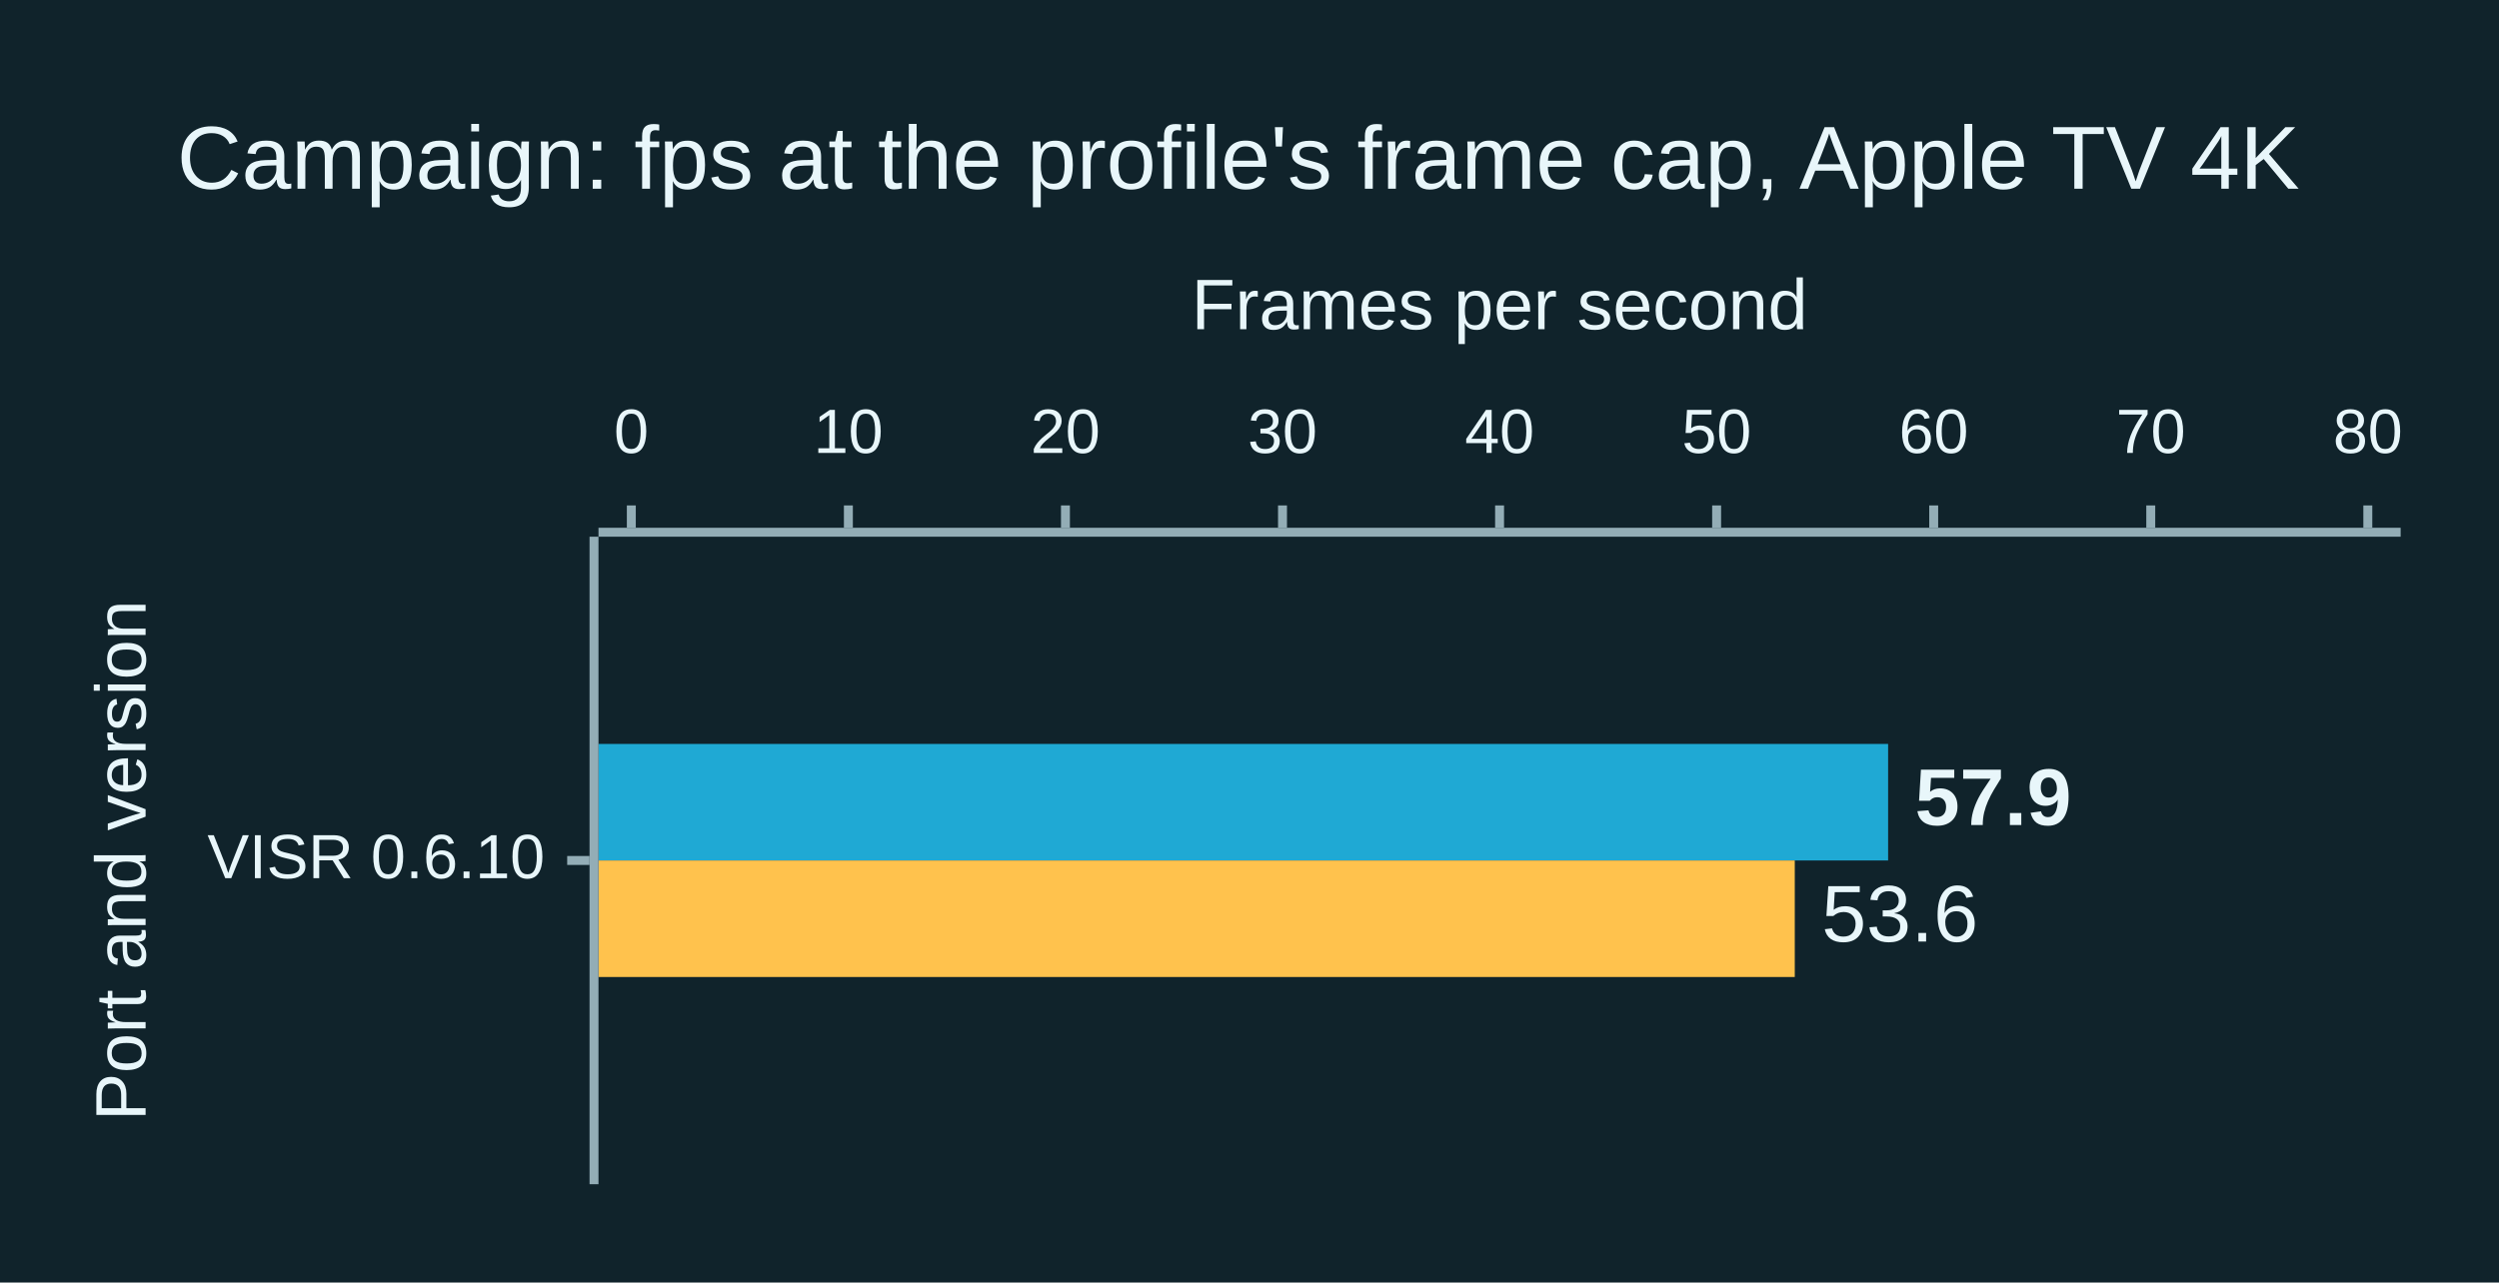
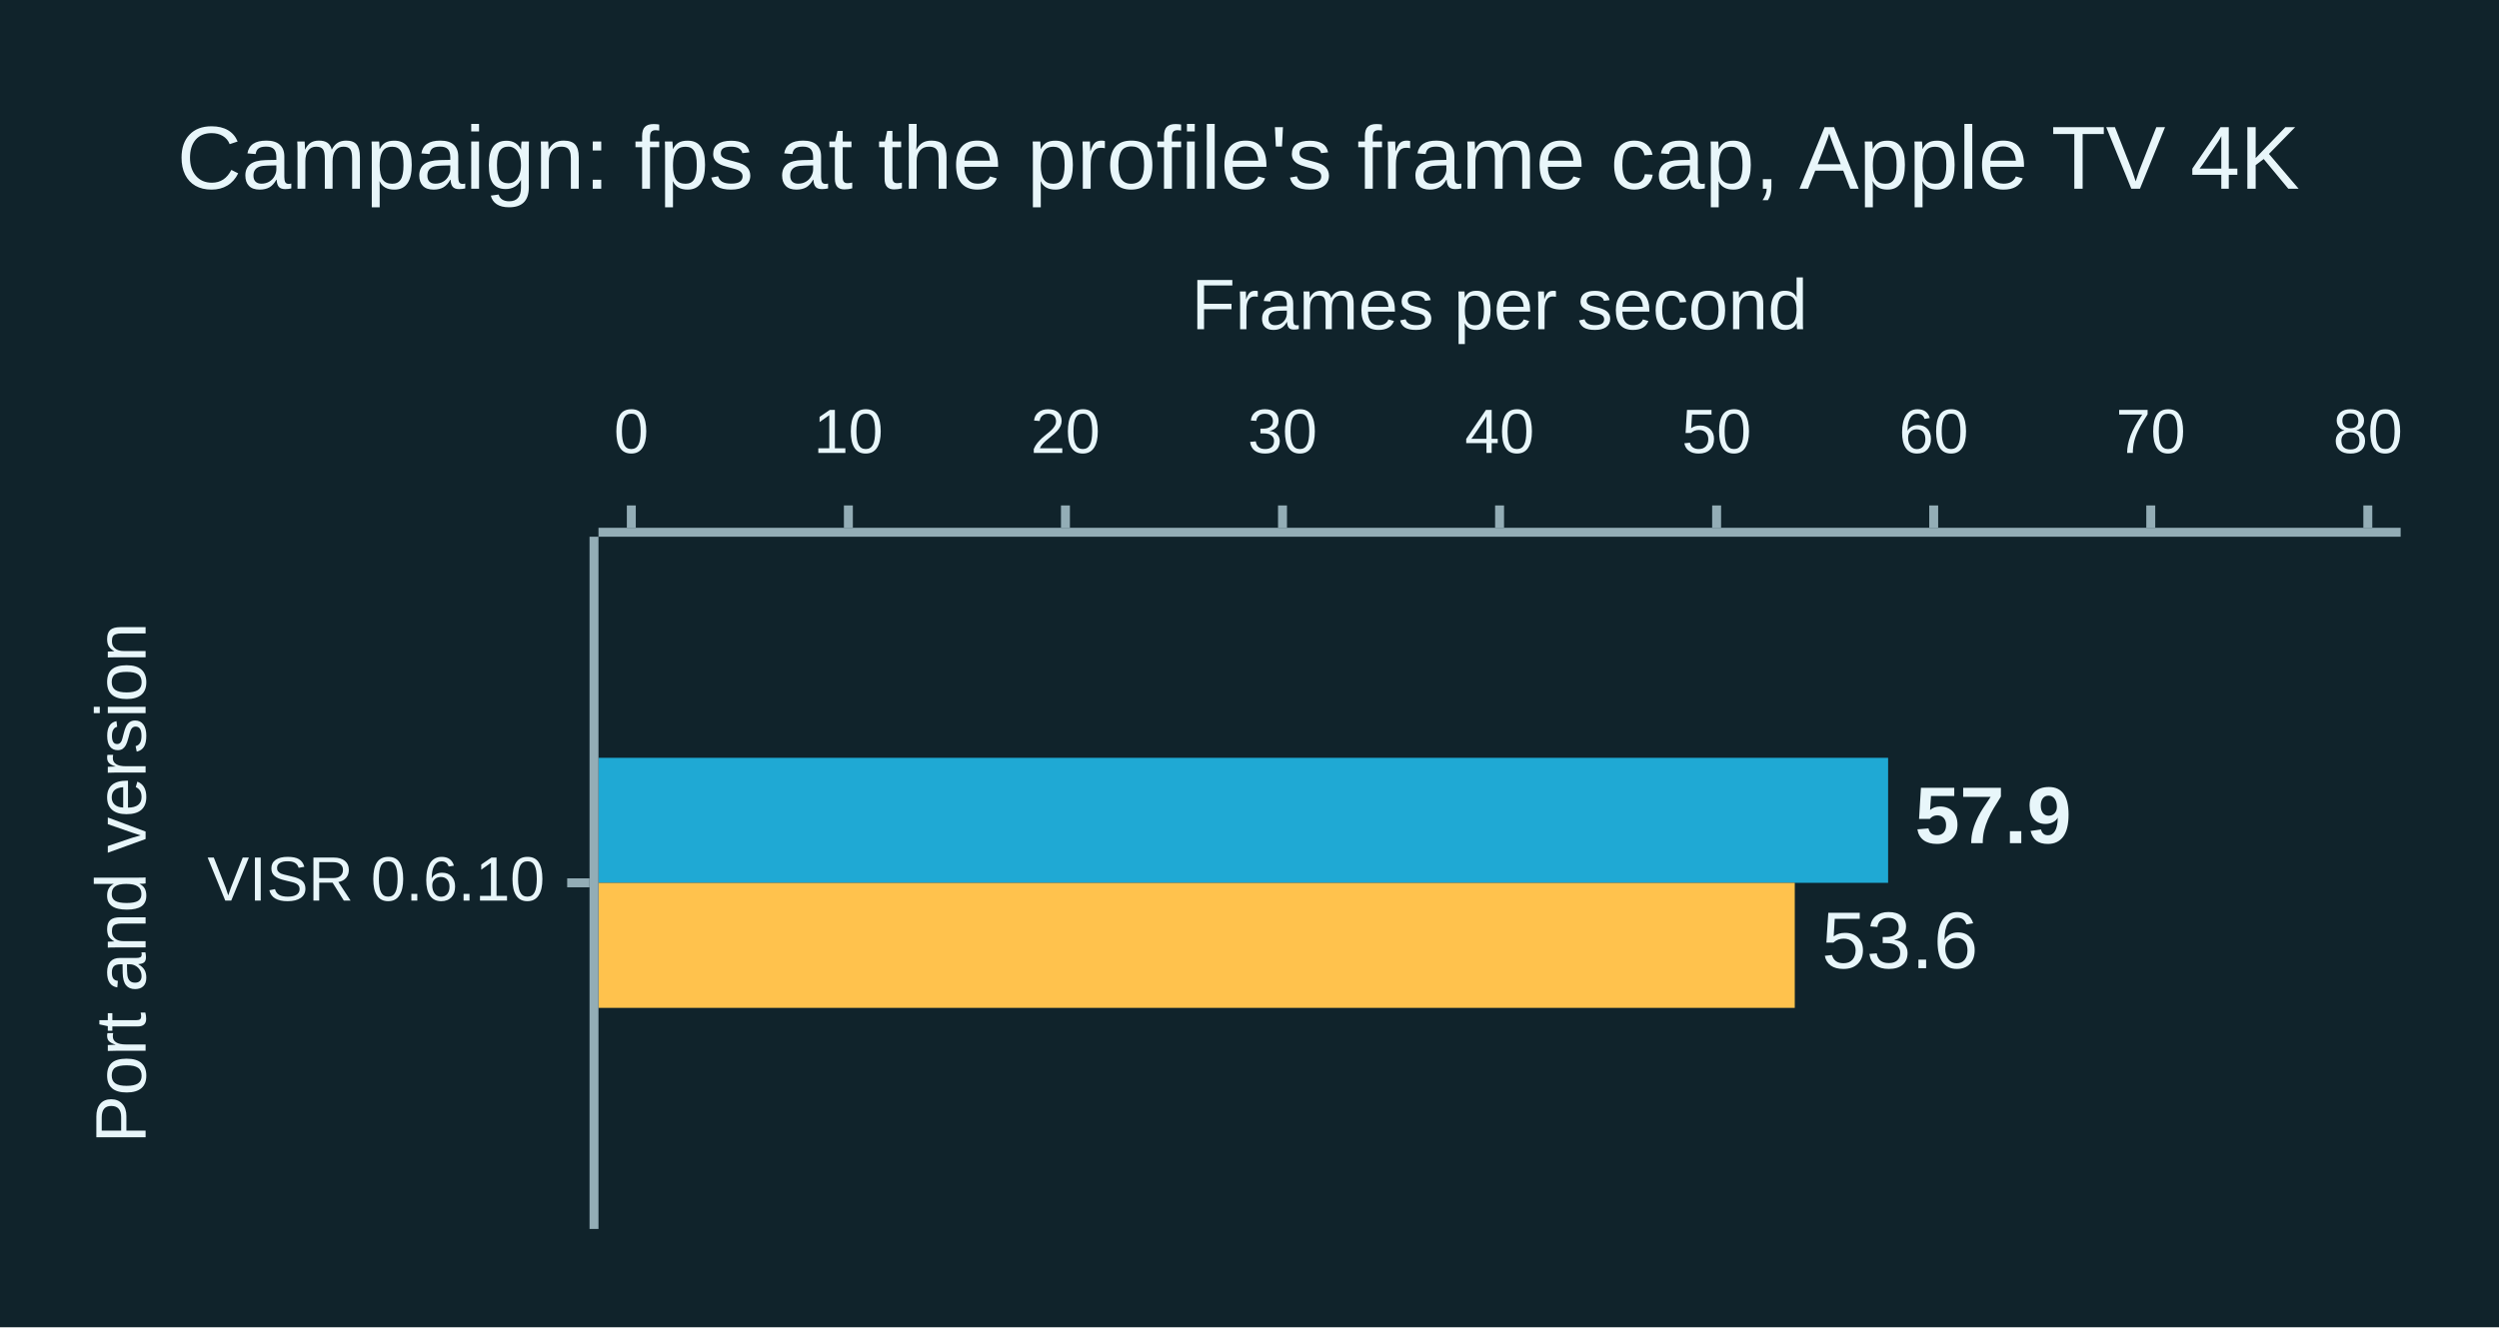
- <svg xmlns="http://www.w3.org/2000/svg" color="#e8f6fa" id="static" width="100%" style="max-width: 559px;" viewBox="-17 -15 559 287" role="graphics-document document" aria-roledescription="xychart">
+ <svg xmlns="http://www.w3.org/2000/svg" color="#e8f6fa" id="static" width="100%" style="max-width: 559px;" viewBox="-17 -15 559 297" role="graphics-document document" aria-roledescription="xychart">
  <style>#static{font-family:"trebuchet ms",verdana,arial,sans-serif;font-size:16px;fill:#333;}@keyframes edge-animation-frame{from{stroke-dashoffset:0;}}@keyframes dash{to{stroke-dashoffset:0;}}#static .edge-animation-slow{stroke-dasharray:9,5!important;stroke-dashoffset:900;animation:dash 50s linear infinite;stroke-linecap:round;}#static .edge-animation-fast{stroke-dasharray:9,5!important;stroke-dashoffset:900;animation:dash 20s linear infinite;stroke-linecap:round;}#static .error-icon{fill:hsl(220.588, 100%, 98.333%);}#static .error-text{fill:rgb(8.5, 5.75, 0);stroke:rgb(8.5, 5.75, 0);}#static .edge-thickness-normal{stroke-width:1px;}#static .edge-thickness-thick{stroke-width:3.5px;}#static .edge-pattern-solid{stroke-dasharray:0;}#static .edge-thickness-invisible{stroke-width:0;fill:none;}#static .edge-pattern-dashed{stroke-dasharray:3;}#static .edge-pattern-dotted{stroke-dasharray:2;}#static .marker{fill:#0b0b0b;stroke:#0b0b0b;}#static .marker.cross{stroke:#0b0b0b;}#static svg{font-family:"trebuchet ms",verdana,arial,sans-serif;font-size:16px;}#static p{margin:0;}#static :root{--mermaid-font-family:"trebuchet ms",verdana,arial,sans-serif;}</style>
  <g />
  <g class="main">
-     <rect width="559" height="287" class="background" fill="#10232b" x="-17" y="-15" />
+     <rect width="559" height="297" class="background" fill="#10232b" x="-17" y="-15" />
    <g class="chart-title">
      <text x="0" y="0" fill="#e8f6fa" font-size="20" dominant-baseline="middle" text-anchor="middle" transform="translate(260, 21.55078) rotate(0)">Campaign: fps at the profile's frame cap, Apple TV 4K</text>
    </g>
    <g class="plot">
      <g class="bar-plot-0">
-         <rect x="116.875" y="151.474" width="288.475" height="26.077" fill="#1fa9d4" stroke="#1fa9d4" stroke-width="0" />
+         <rect x="116.875" y="154.574" width="288.475" height="27.977" fill="#1fa9d4" stroke="#1fa9d4" stroke-width="0" />
      </g>
      <g class="bar-plot-1">
-         <rect x="116.875" y="177.551" width="267.597" height="26.077" fill="#ffc24d" stroke="#ffc24d" stroke-width="0" />
+         <rect x="116.875" y="182.551" width="267.597" height="27.977" fill="#ffc24d" stroke="#ffc24d" stroke-width="0" />
      </g>
-       <text x="411.35" y="164.512" dominant-baseline="middle" fill="currentColor" font-size="18" font-weight="600" class="bar-value">57.9</text>
-       <text x="390.472" y="190.589" dominant-baseline="middle" fill="currentColor" font-size="18" font-weight="400" class="bar-value">53.6</text>
+       <text x="411.35" y="168.562" dominant-baseline="middle" fill="currentColor" font-size="18" font-weight="600" class="bar-value">57.9</text>
+       <text x="390.472" y="196.539" dominant-baseline="middle" fill="currentColor" font-size="18" font-weight="400" class="bar-value">53.6</text>
    </g>
    <g class="left-axis">
      <g class="axisl-line">
-         <path d="M 115.875,105.102 L 115.875,250" fill="none" stroke="#93adb6" stroke-width="2" />
+         <path d="M 115.875,105.102 L 115.875,260" fill="none" stroke="#93adb6" stroke-width="2" />
      </g>
      <g class="label">
-         <text x="0" y="0" fill="#e8f6fa" font-size="14" dominant-baseline="middle" text-anchor="end" transform="translate(104.875, 177.5508) rotate(0)">VISR 0.6.10</text>
+         <text x="0" y="0" fill="#e8f6fa" font-size="14" dominant-baseline="middle" text-anchor="end" transform="translate(104.875, 182.5508) rotate(0)">VISR 0.6.10</text>
      </g>
      <g class="ticks">
-         <path d="M 114.875,177.551 L 109.875,177.551" fill="none" stroke="#93adb6" stroke-width="2" />
+         <path d="M 114.875,182.551 L 109.875,182.551" fill="none" stroke="#93adb6" stroke-width="2" />
      </g>
      <g class="title">
-         <text x="0" y="0" fill="#e8f6fa" font-size="16" dominant-baseline="text-before-edge" text-anchor="middle" transform="translate(5, 177.5508) rotate(270)">Port and version</text>
+         <text x="0" y="0" fill="#e8f6fa" font-size="16" dominant-baseline="text-before-edge" text-anchor="middle" transform="translate(5, 182.5508) rotate(270)">Port and version</text>
      </g>
    </g>
    <g class="top-axis">
      <g class="axis-line">
        <path d="M 116.875,104.102 L 520,104.102" fill="none" stroke="#93adb6" stroke-width="2" />
      </g>
      <g class="label">
        <text x="0" y="0" fill="#e8f6fa" font-size="14" dominant-baseline="text-before-edge" text-anchor="middle" transform="translate(124.2188, 77.10156) rotate(0)">0</text>
        <text x="0" y="0" fill="#e8f6fa" font-size="14" dominant-baseline="text-before-edge" text-anchor="middle" transform="translate(172.7734, 77.10156) rotate(0)">10</text>
        <text x="0" y="0" fill="#e8f6fa" font-size="14" dominant-baseline="text-before-edge" text-anchor="middle" transform="translate(221.3281, 77.10156) rotate(0)">20</text>
        <text x="0" y="0" fill="#e8f6fa" font-size="14" dominant-baseline="text-before-edge" text-anchor="middle" transform="translate(269.8828, 77.10156) rotate(0)">30</text>
        <text x="0" y="0" fill="#e8f6fa" font-size="14" dominant-baseline="text-before-edge" text-anchor="middle" transform="translate(318.4375, 77.10156) rotate(0)">40</text>
        <text x="0" y="0" fill="#e8f6fa" font-size="14" dominant-baseline="text-before-edge" text-anchor="middle" transform="translate(366.9922, 77.10156) rotate(0)">50</text>
        <text x="0" y="0" fill="#e8f6fa" font-size="14" dominant-baseline="text-before-edge" text-anchor="middle" transform="translate(415.5469, 77.10156) rotate(0)">60</text>
        <text x="0" y="0" fill="#e8f6fa" font-size="14" dominant-baseline="text-before-edge" text-anchor="middle" transform="translate(464.1016, 77.10156) rotate(0)">70</text>
        <text x="0" y="0" fill="#e8f6fa" font-size="14" dominant-baseline="text-before-edge" text-anchor="middle" transform="translate(512.6562, 77.10156) rotate(0)">80</text>
      </g>
      <g class="ticks">
        <path d="M 124.219,103.102 L 124.219,98.102" fill="none" stroke="#93adb6" stroke-width="2" />
        <path d="M 172.773,103.102 L 172.773,98.102" fill="none" stroke="#93adb6" stroke-width="2" />
        <path d="M 221.328,103.102 L 221.328,98.102" fill="none" stroke="#93adb6" stroke-width="2" />
        <path d="M 269.883,103.102 L 269.883,98.102" fill="none" stroke="#93adb6" stroke-width="2" />
        <path d="M 318.438,103.102 L 318.438,98.102" fill="none" stroke="#93adb6" stroke-width="2" />
        <path d="M 366.992,103.102 L 366.992,98.102" fill="none" stroke="#93adb6" stroke-width="2" />
        <path d="M 415.547,103.102 L 415.547,98.102" fill="none" stroke="#93adb6" stroke-width="2" />
        <path d="M 464.102,103.102 L 464.102,98.102" fill="none" stroke="#93adb6" stroke-width="2" />
        <path d="M 512.656,103.102 L 512.656,98.102" fill="none" stroke="#93adb6" stroke-width="2" />
      </g>
      <g class="title">
        <text x="0" y="0" fill="#e8f6fa" font-size="16" dominant-baseline="text-before-edge" text-anchor="middle" transform="translate(318.4375, 48.10156) rotate(0)">Frames per second</text>
      </g>
    </g>
  </g>
  <g class="mermaid-tmp-group" />
</svg>
